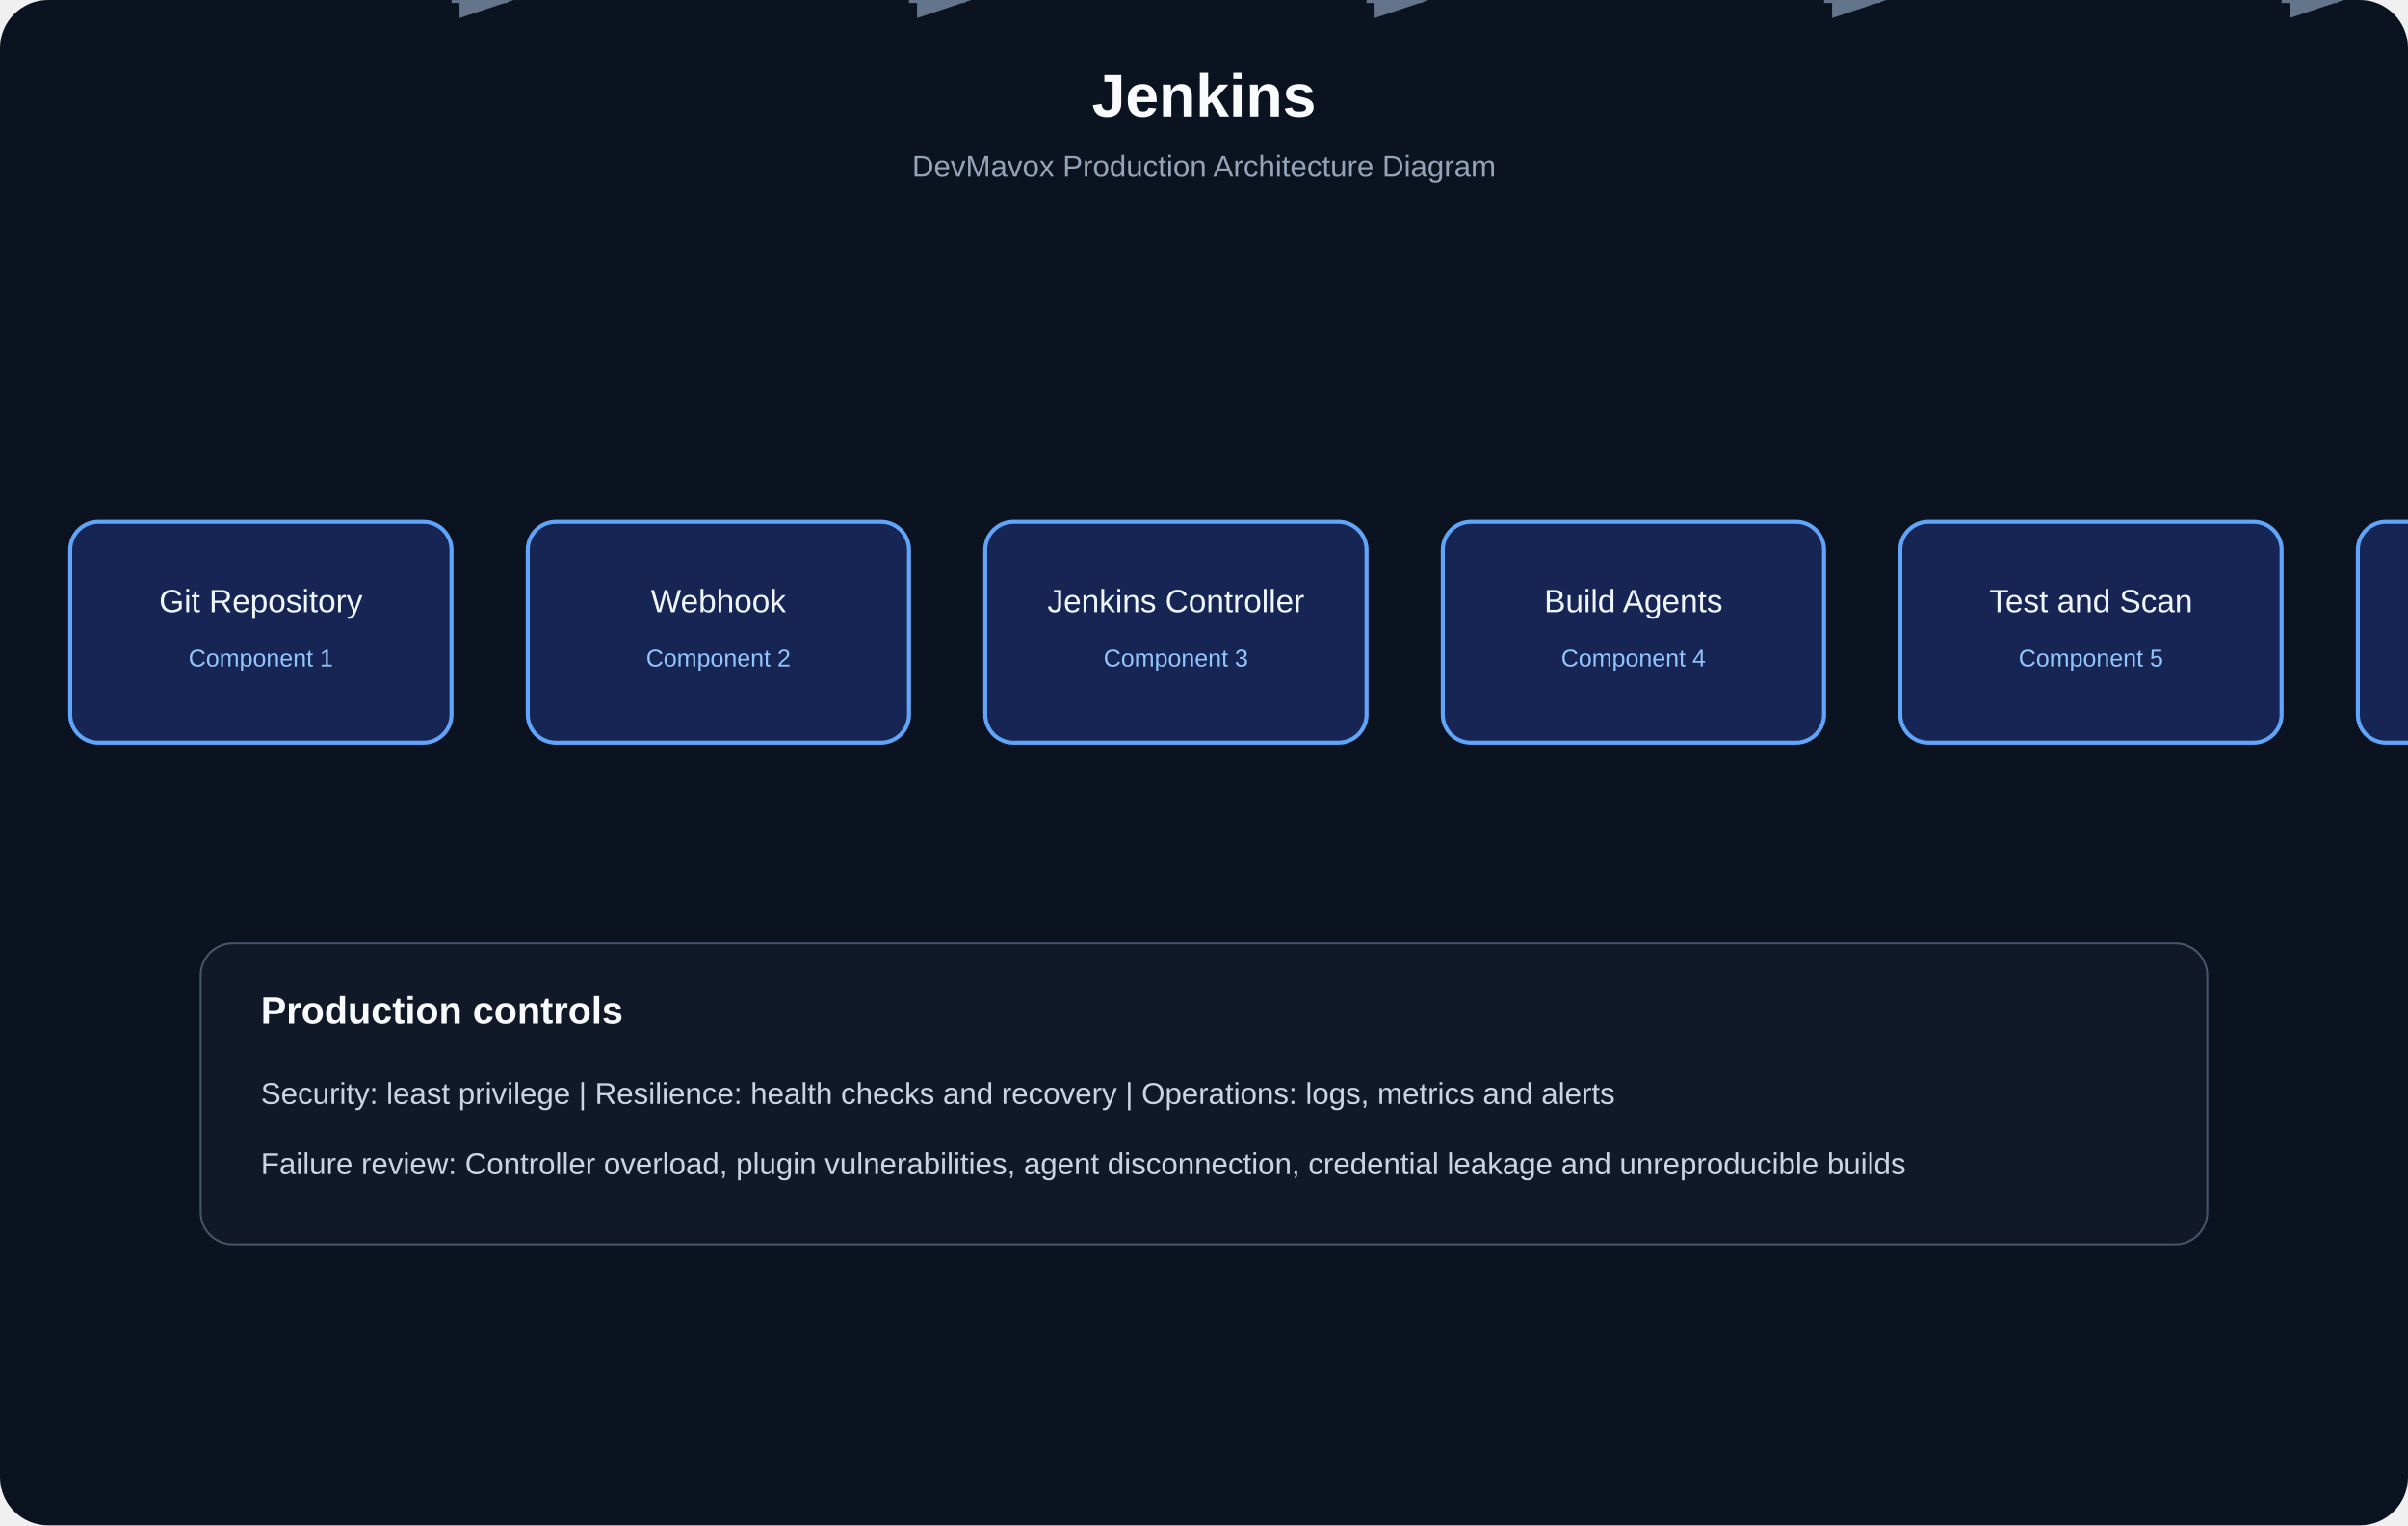
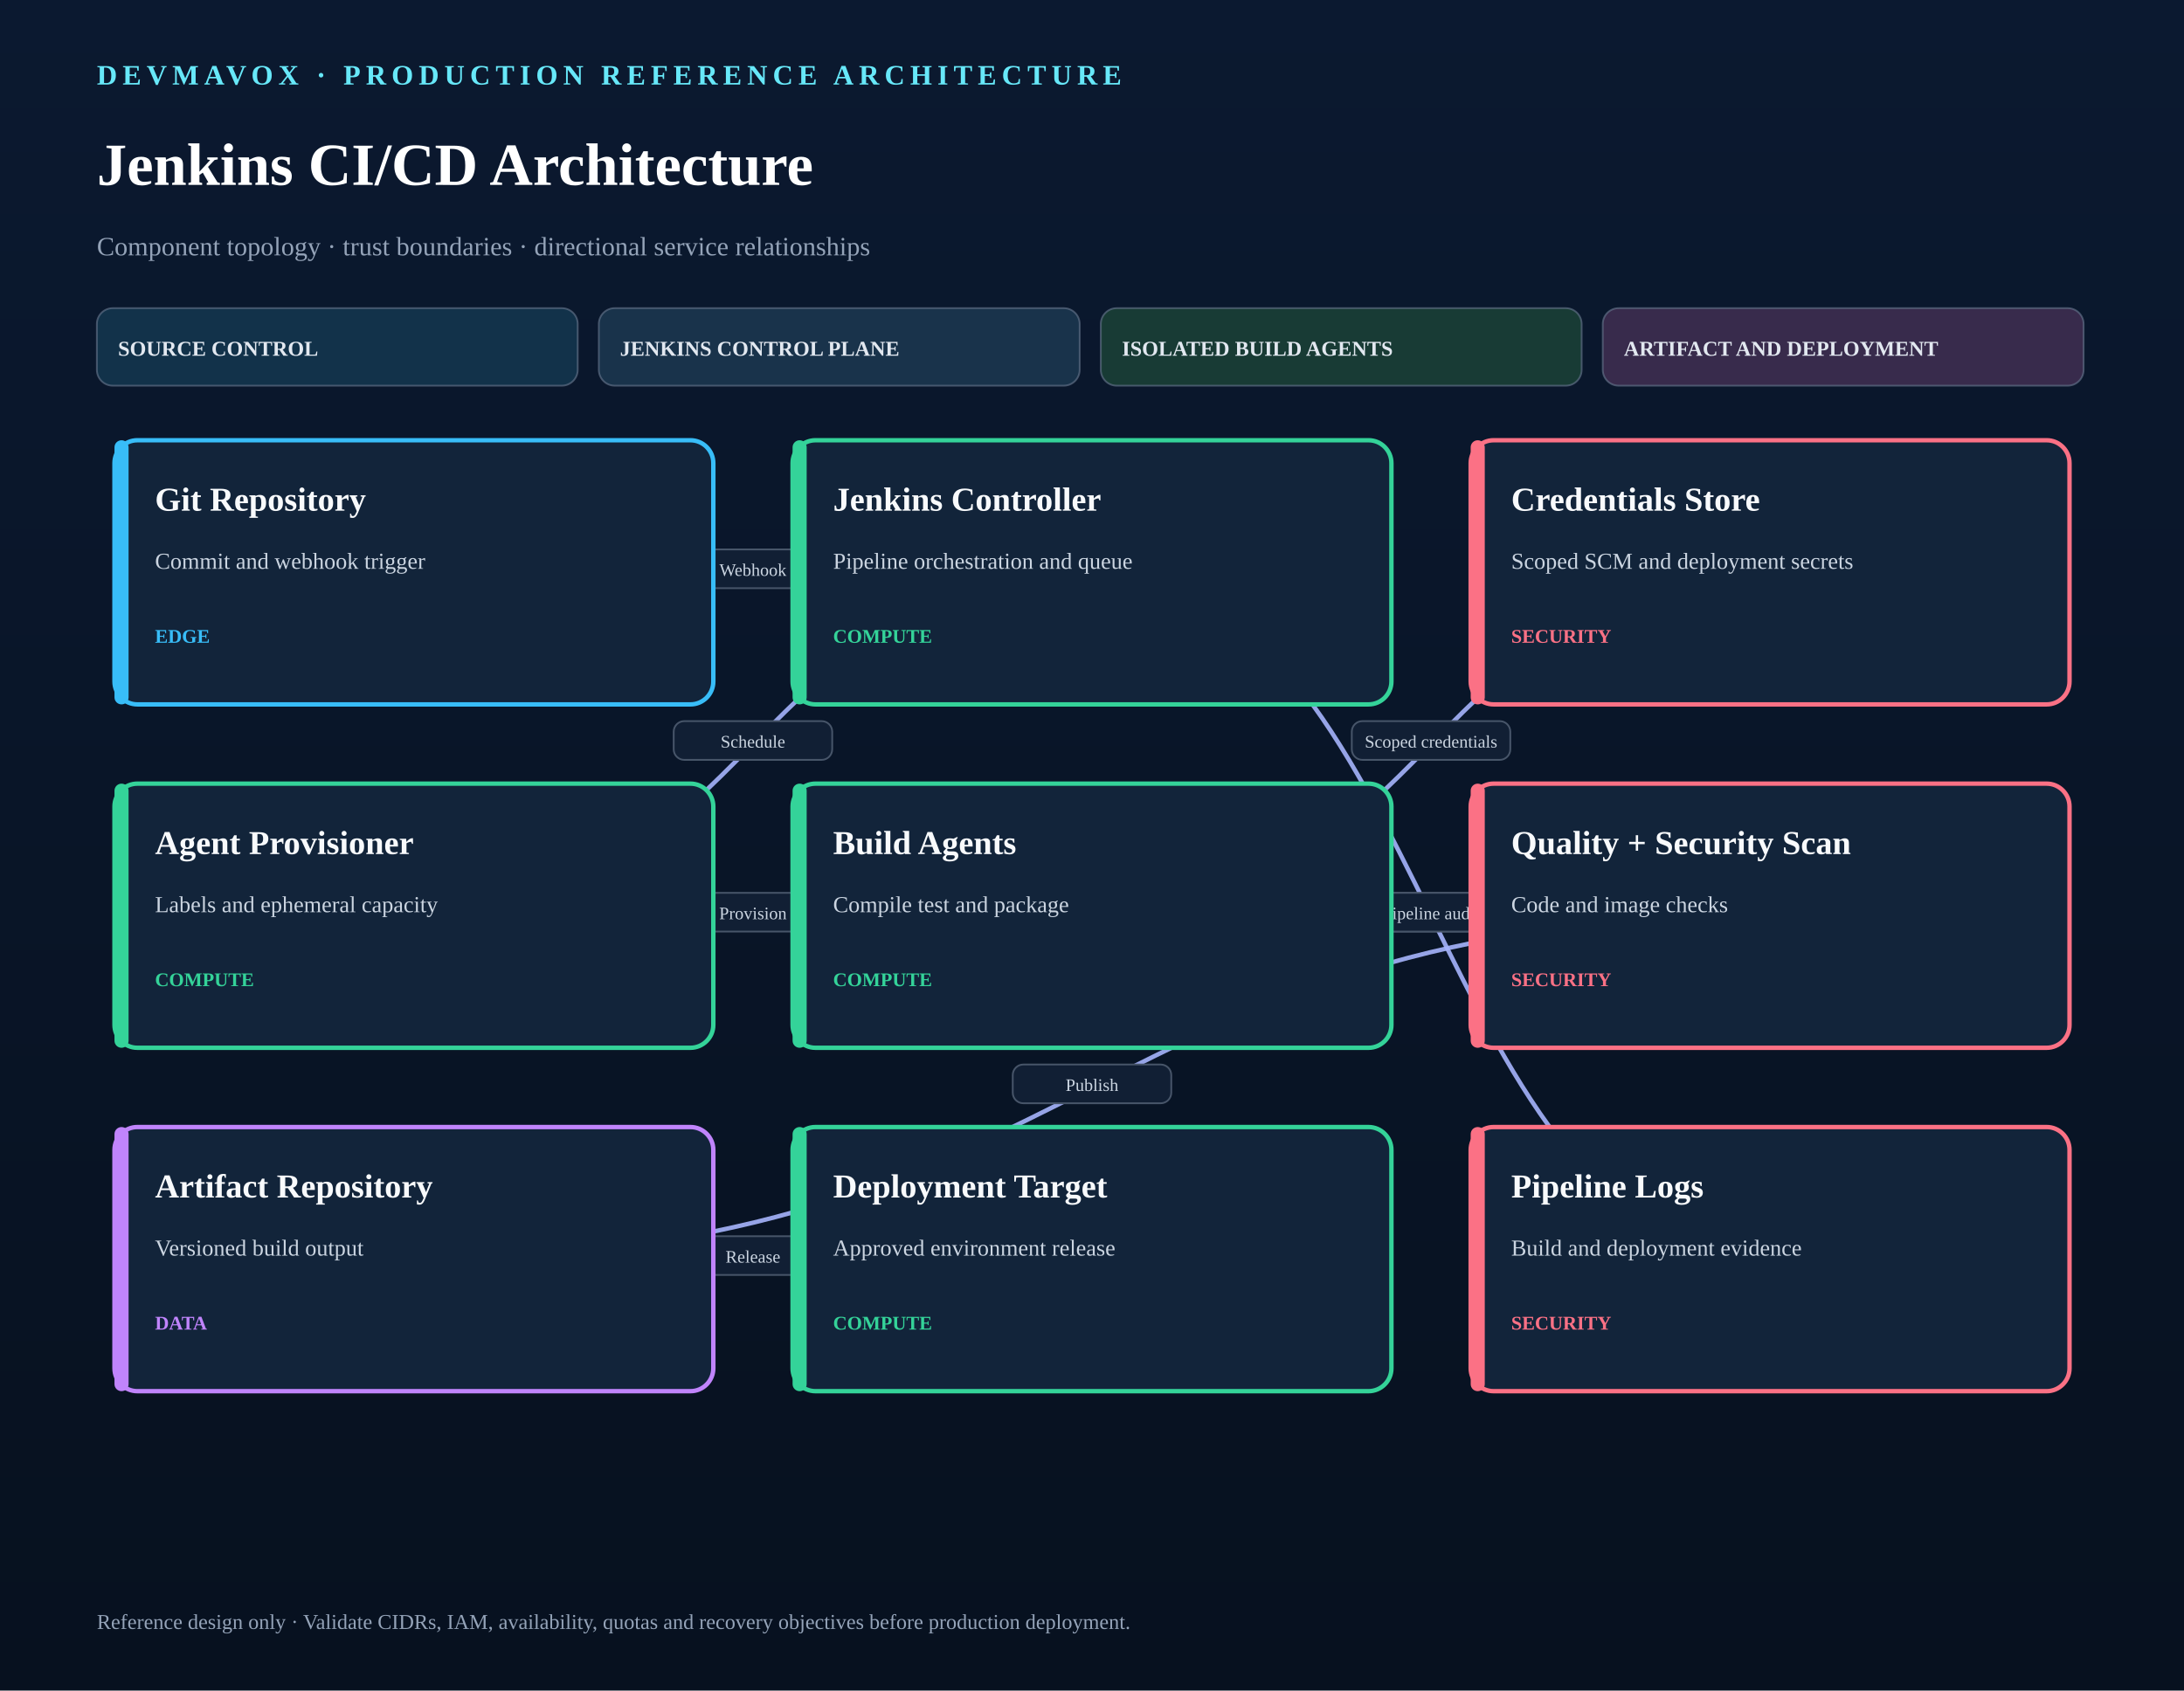
- <svg xmlns="http://www.w3.org/2000/svg" width="1200" height="760" viewBox="0 0 1200 760">
+ <svg xmlns="http://www.w3.org/2000/svg" width="1240" height="960" viewBox="0 0 1240 960">
  <defs>
-     <marker id="arrow" markerWidth="10" markerHeight="10" refX="8" refY="3" orient="auto">
-       <path d="M0,0 L0,6 L9,3 z" fill="#64748b" />
+     <linearGradient id="bg" x2="0" y2="1">
+       <stop stop-color="#0b1930" />
+       <stop offset="1" stop-color="#07111f" />
+     </linearGradient>
+     <marker id="arr" markerWidth="10" markerHeight="10" refX="8" refY="4" orient="auto">
+       <path d="M0 0 L0 8 L9 4Z" fill="#cbd5e1" />
    </marker>
  </defs>
-   <rect width="1200" height="760" rx="24" fill="#0b1220" />
-   <text x="600" y="58" text-anchor="middle" fill="#f8fafc" font-size="30" font-family="Arial" font-weight="700">Jenkins</text>
-   <text x="600" y="88" text-anchor="middle" fill="#94a3b8" font-size="15" font-family="Arial">DevMavox Production Architecture Diagram</text>
-   <rect x="35" y="260" width="190" height="110" rx="14" fill="#172554" stroke="#60a5fa" stroke-width="2" />
-   <text x="130" y="305" text-anchor="middle" fill="#eff6ff" font-size="16" font-family="Arial">Git Repository</text>
-   <text x="130" y="332" text-anchor="middle" fill="#93c5fd" font-size="12" font-family="Arial">Component 1</text>
-   <line x1="225" y1="(315)" x2="253" y2="(315)" stroke="#64748b" stroke-width="3" marker-end="url(#arrow)" />
-   <rect x="263" y="260" width="190" height="110" rx="14" fill="#172554" stroke="#60a5fa" stroke-width="2" />
-   <text x="358" y="305" text-anchor="middle" fill="#eff6ff" font-size="16" font-family="Arial">Webhook</text>
-   <text x="358" y="332" text-anchor="middle" fill="#93c5fd" font-size="12" font-family="Arial">Component 2</text>
-   <line x1="453" y1="(315)" x2="481" y2="(315)" stroke="#64748b" stroke-width="3" marker-end="url(#arrow)" />
-   <rect x="491" y="260" width="190" height="110" rx="14" fill="#172554" stroke="#60a5fa" stroke-width="2" />
-   <text x="586" y="305" text-anchor="middle" fill="#eff6ff" font-size="16" font-family="Arial">Jenkins Controller</text>
-   <text x="586" y="332" text-anchor="middle" fill="#93c5fd" font-size="12" font-family="Arial">Component 3</text>
-   <line x1="681" y1="(315)" x2="709" y2="(315)" stroke="#64748b" stroke-width="3" marker-end="url(#arrow)" />
-   <rect x="719" y="260" width="190" height="110" rx="14" fill="#172554" stroke="#60a5fa" stroke-width="2" />
-   <text x="814" y="305" text-anchor="middle" fill="#eff6ff" font-size="16" font-family="Arial">Build Agents</text>
-   <text x="814" y="332" text-anchor="middle" fill="#93c5fd" font-size="12" font-family="Arial">Component 4</text>
-   <line x1="909" y1="(315)" x2="937" y2="(315)" stroke="#64748b" stroke-width="3" marker-end="url(#arrow)" />
-   <rect x="947" y="260" width="190" height="110" rx="14" fill="#172554" stroke="#60a5fa" stroke-width="2" />
-   <text x="1042" y="305" text-anchor="middle" fill="#eff6ff" font-size="16" font-family="Arial">Test and Scan</text>
-   <text x="1042" y="332" text-anchor="middle" fill="#93c5fd" font-size="12" font-family="Arial">Component 5</text>
-   <line x1="1137" y1="(315)" x2="1165" y2="(315)" stroke="#64748b" stroke-width="3" marker-end="url(#arrow)" />
-   <rect x="1175" y="260" width="190" height="110" rx="14" fill="#172554" stroke="#60a5fa" stroke-width="2" />
-   <text x="1270" y="305" text-anchor="middle" fill="#eff6ff" font-size="16" font-family="Arial">Artifact Registry</text>
-   <text x="1270" y="332" text-anchor="middle" fill="#93c5fd" font-size="12" font-family="Arial">Component 6</text>
-   <line x1="1365" y1="(315)" x2="1393" y2="(315)" stroke="#64748b" stroke-width="3" marker-end="url(#arrow)" />
-   <rect x="1403" y="260" width="190" height="110" rx="14" fill="#172554" stroke="#60a5fa" stroke-width="2" />
-   <text x="1498" y="305" text-anchor="middle" fill="#eff6ff" font-size="16" font-family="Arial">Deployment</text>
-   <text x="1498" y="332" text-anchor="middle" fill="#93c5fd" font-size="12" font-family="Arial">Component 7</text>
-   <rect x="100" y="470" width="1000" height="150" rx="16" fill="#111827" stroke="#475569" />
-   <text x="130" y="510" fill="#f8fafc" font-size="19" font-family="Arial" font-weight="700">Production controls</text>
-   <text x="130" y="550" fill="#cbd5e1" font-size="15" font-family="Arial">Security: least privilege | Resilience: health checks and recovery | Operations: logs, metrics and alerts</text>
-   <text x="130" y="585" fill="#cbd5e1" font-size="15" font-family="Arial">Failure review: Controller overload, plugin vulnerabilities, agent disconnection, credential leakage and unreproducible builds</text>
+   <rect width="100%" height="100%" fill="url(#bg)" />
+   <text x="55" y="48" fill="#67e8f9" font-size="16" font-weight="700" letter-spacing="3">DEVMAVOX · PRODUCTION REFERENCE ARCHITECTURE</text>
+   <text x="55" y="105" fill="white" font-size="34" font-weight="800">Jenkins CI/CD Architecture</text>
+   <text x="55" y="145" fill="#94a3b8" font-size="15">Component topology · trust boundaries · directional service relationships</text>
+   <rect x="55" y="175" width="273" height="44" rx="9" fill="#12324a" stroke="#64748b" stroke-opacity=".65" />
+   <text x="67" y="202" fill="#e2e8f0" font-size="12" font-weight="700">SOURCE CONTROL</text>
+   <rect x="340" y="175" width="273" height="44" rx="9" fill="#19334b" stroke="#64748b" stroke-opacity=".65" />
+   <text x="352" y="202" fill="#e2e8f0" font-size="12" font-weight="700">JENKINS CONTROL PLANE</text>
+   <rect x="625" y="175" width="273" height="44" rx="9" fill="#183b35" stroke="#64748b" stroke-opacity=".65" />
+   <text x="637" y="202" fill="#e2e8f0" font-size="12" font-weight="700">ISOLATED BUILD AGENTS</text>
+   <rect x="910" y="175" width="273" height="44" rx="9" fill="#382b4c" stroke="#64748b" stroke-opacity=".65" />
+   <text x="922" y="202" fill="#e2e8f0" font-size="12" font-weight="700">ARTIFACT AND DEPLOYMENT</text>
+   <path d="M 235 325 C 427.5 325, 427.5 325, 620 325" fill="none" stroke="#a5b4fc" stroke-width="2.5" marker-end="url(#arr)" opacity=".9" />
+   <rect x="382.5" y="312" width="90" height="22" rx="6" fill="#111f34" stroke="#475569" />
+   <text x="427.5" y="327" fill="#cbd5e1" text-anchor="middle" font-size="10">Webhook</text>
+   <path d="M 620 325 C 427.5 325, 427.5 520, 235 520" fill="none" stroke="#a5b4fc" stroke-width="2.5" marker-end="url(#arr)" opacity=".9" />
+   <rect x="382.5" y="409.5" width="90" height="22" rx="6" fill="#111f34" stroke="#475569" />
+   <text x="427.5" y="424.5" fill="#cbd5e1" text-anchor="middle" font-size="10">Schedule</text>
+   <path d="M 1005 325 C 812.5 325, 812.5 520, 620 520" fill="none" stroke="#a5b4fc" stroke-width="2.5" marker-end="url(#arr)" opacity=".9" />
+   <rect x="767.5" y="409.5" width="90" height="22" rx="6" fill="#111f34" stroke="#475569" />
+   <text x="812.5" y="424.5" fill="#cbd5e1" text-anchor="middle" font-size="10">Scoped credentials</text>
+   <path d="M 235 520 C 427.5 520, 427.5 520, 620 520" fill="none" stroke="#a5b4fc" stroke-width="2.5" marker-end="url(#arr)" opacity=".9" />
+   <rect x="382.5" y="507" width="90" height="22" rx="6" fill="#111f34" stroke="#475569" />
+   <text x="427.5" y="522" fill="#cbd5e1" text-anchor="middle" font-size="10">Provision</text>
+   <path d="M 620 520 C 812.5 520, 812.5 520, 1005 520" fill="none" stroke="#a5b4fc" stroke-width="2.5" marker-end="url(#arr)" opacity=".9" />
+   <rect x="767.5" y="507" width="90" height="22" rx="6" fill="#111f34" stroke="#475569" />
+   <text x="812.5" y="522" fill="#cbd5e1" text-anchor="middle" font-size="10">Test and scan</text>
+   <path d="M 1005 520 C 620 520, 620 715, 235 715" fill="none" stroke="#a5b4fc" stroke-width="2.5" marker-end="url(#arr)" opacity=".9" />
+   <rect x="575" y="604.5" width="90" height="22" rx="6" fill="#111f34" stroke="#475569" />
+   <text x="620" y="619.5" fill="#cbd5e1" text-anchor="middle" font-size="10">Publish</text>
+   <path d="M 235 715 C 427.5 715, 427.5 715, 620 715" fill="none" stroke="#a5b4fc" stroke-width="2.5" marker-end="url(#arr)" opacity=".9" />
+   <rect x="382.5" y="702" width="90" height="22" rx="6" fill="#111f34" stroke="#475569" />
+   <text x="427.5" y="717" fill="#cbd5e1" text-anchor="middle" font-size="10">Release</text>
+   <path d="M 620 325 C 812.5 325, 812.5 715, 1005 715" fill="none" stroke="#a5b4fc" stroke-width="2.5" marker-end="url(#arr)" opacity=".9" />
+   <rect x="767.5" y="507" width="90" height="22" rx="6" fill="#111f34" stroke="#475569" />
+   <text x="812.5" y="522" fill="#cbd5e1" text-anchor="middle" font-size="10">Pipeline audit</text>
+   <g>
+     <rect x="65" y="250" width="340" height="150" rx="13" fill="#12243a" stroke="#38bdf8" stroke-width="2.5" />
+     <rect x="65" y="250" width="8" height="150" rx="4" fill="#38bdf8" />
+     <text x="88" y="290" fill="#f8fafc" font-size="19" font-weight="700">Git Repository</text>
+     <text x="88" y="323" fill="#cbd5e1" font-size="13">Commit and webhook trigger</text>
+     <text x="88" y="365" fill="#38bdf8" font-size="11" font-weight="700">EDGE</text>
+   </g>
+   <g>
+     <rect x="450" y="250" width="340" height="150" rx="13" fill="#12243a" stroke="#34d399" stroke-width="2.5" />
+     <rect x="450" y="250" width="8" height="150" rx="4" fill="#34d399" />
+     <text x="473" y="290" fill="#f8fafc" font-size="19" font-weight="700">Jenkins Controller</text>
+     <text x="473" y="323" fill="#cbd5e1" font-size="13">Pipeline orchestration and queue</text>
+     <text x="473" y="365" fill="#34d399" font-size="11" font-weight="700">COMPUTE</text>
+   </g>
+   <g>
+     <rect x="835" y="250" width="340" height="150" rx="13" fill="#12243a" stroke="#fb7185" stroke-width="2.5" />
+     <rect x="835" y="250" width="8" height="150" rx="4" fill="#fb7185" />
+     <text x="858" y="290" fill="#f8fafc" font-size="19" font-weight="700">Credentials Store</text>
+     <text x="858" y="323" fill="#cbd5e1" font-size="13">Scoped SCM and deployment secrets</text>
+     <text x="858" y="365" fill="#fb7185" font-size="11" font-weight="700">SECURITY</text>
+   </g>
+   <g>
+     <rect x="65" y="445" width="340" height="150" rx="13" fill="#12243a" stroke="#34d399" stroke-width="2.5" />
+     <rect x="65" y="445" width="8" height="150" rx="4" fill="#34d399" />
+     <text x="88" y="485" fill="#f8fafc" font-size="19" font-weight="700">Agent Provisioner</text>
+     <text x="88" y="518" fill="#cbd5e1" font-size="13">Labels and ephemeral capacity</text>
+     <text x="88" y="560" fill="#34d399" font-size="11" font-weight="700">COMPUTE</text>
+   </g>
+   <g>
+     <rect x="450" y="445" width="340" height="150" rx="13" fill="#12243a" stroke="#34d399" stroke-width="2.5" />
+     <rect x="450" y="445" width="8" height="150" rx="4" fill="#34d399" />
+     <text x="473" y="485" fill="#f8fafc" font-size="19" font-weight="700">Build Agents</text>
+     <text x="473" y="518" fill="#cbd5e1" font-size="13">Compile test and package</text>
+     <text x="473" y="560" fill="#34d399" font-size="11" font-weight="700">COMPUTE</text>
+   </g>
+   <g>
+     <rect x="835" y="445" width="340" height="150" rx="13" fill="#12243a" stroke="#fb7185" stroke-width="2.5" />
+     <rect x="835" y="445" width="8" height="150" rx="4" fill="#fb7185" />
+     <text x="858" y="485" fill="#f8fafc" font-size="19" font-weight="700">Quality + Security Scan</text>
+     <text x="858" y="518" fill="#cbd5e1" font-size="13">Code and image checks</text>
+     <text x="858" y="560" fill="#fb7185" font-size="11" font-weight="700">SECURITY</text>
+   </g>
+   <g>
+     <rect x="65" y="640" width="340" height="150" rx="13" fill="#12243a" stroke="#c084fc" stroke-width="2.5" />
+     <rect x="65" y="640" width="8" height="150" rx="4" fill="#c084fc" />
+     <text x="88" y="680" fill="#f8fafc" font-size="19" font-weight="700">Artifact Repository</text>
+     <text x="88" y="713" fill="#cbd5e1" font-size="13">Versioned build output</text>
+     <text x="88" y="755" fill="#c084fc" font-size="11" font-weight="700">DATA</text>
+   </g>
+   <g>
+     <rect x="450" y="640" width="340" height="150" rx="13" fill="#12243a" stroke="#34d399" stroke-width="2.5" />
+     <rect x="450" y="640" width="8" height="150" rx="4" fill="#34d399" />
+     <text x="473" y="680" fill="#f8fafc" font-size="19" font-weight="700">Deployment Target</text>
+     <text x="473" y="713" fill="#cbd5e1" font-size="13">Approved environment release</text>
+     <text x="473" y="755" fill="#34d399" font-size="11" font-weight="700">COMPUTE</text>
+   </g>
+   <g>
+     <rect x="835" y="640" width="340" height="150" rx="13" fill="#12243a" stroke="#fb7185" stroke-width="2.5" />
+     <rect x="835" y="640" width="8" height="150" rx="4" fill="#fb7185" />
+     <text x="858" y="680" fill="#f8fafc" font-size="19" font-weight="700">Pipeline Logs</text>
+     <text x="858" y="713" fill="#cbd5e1" font-size="13">Build and deployment evidence</text>
+     <text x="858" y="755" fill="#fb7185" font-size="11" font-weight="700">SECURITY</text>
+   </g>
+   <text x="55" y="925" fill="#94a3b8" font-size="12">Reference design only · Validate CIDRs, IAM, availability, quotas and recovery objectives before production deployment.</text>
</svg>
